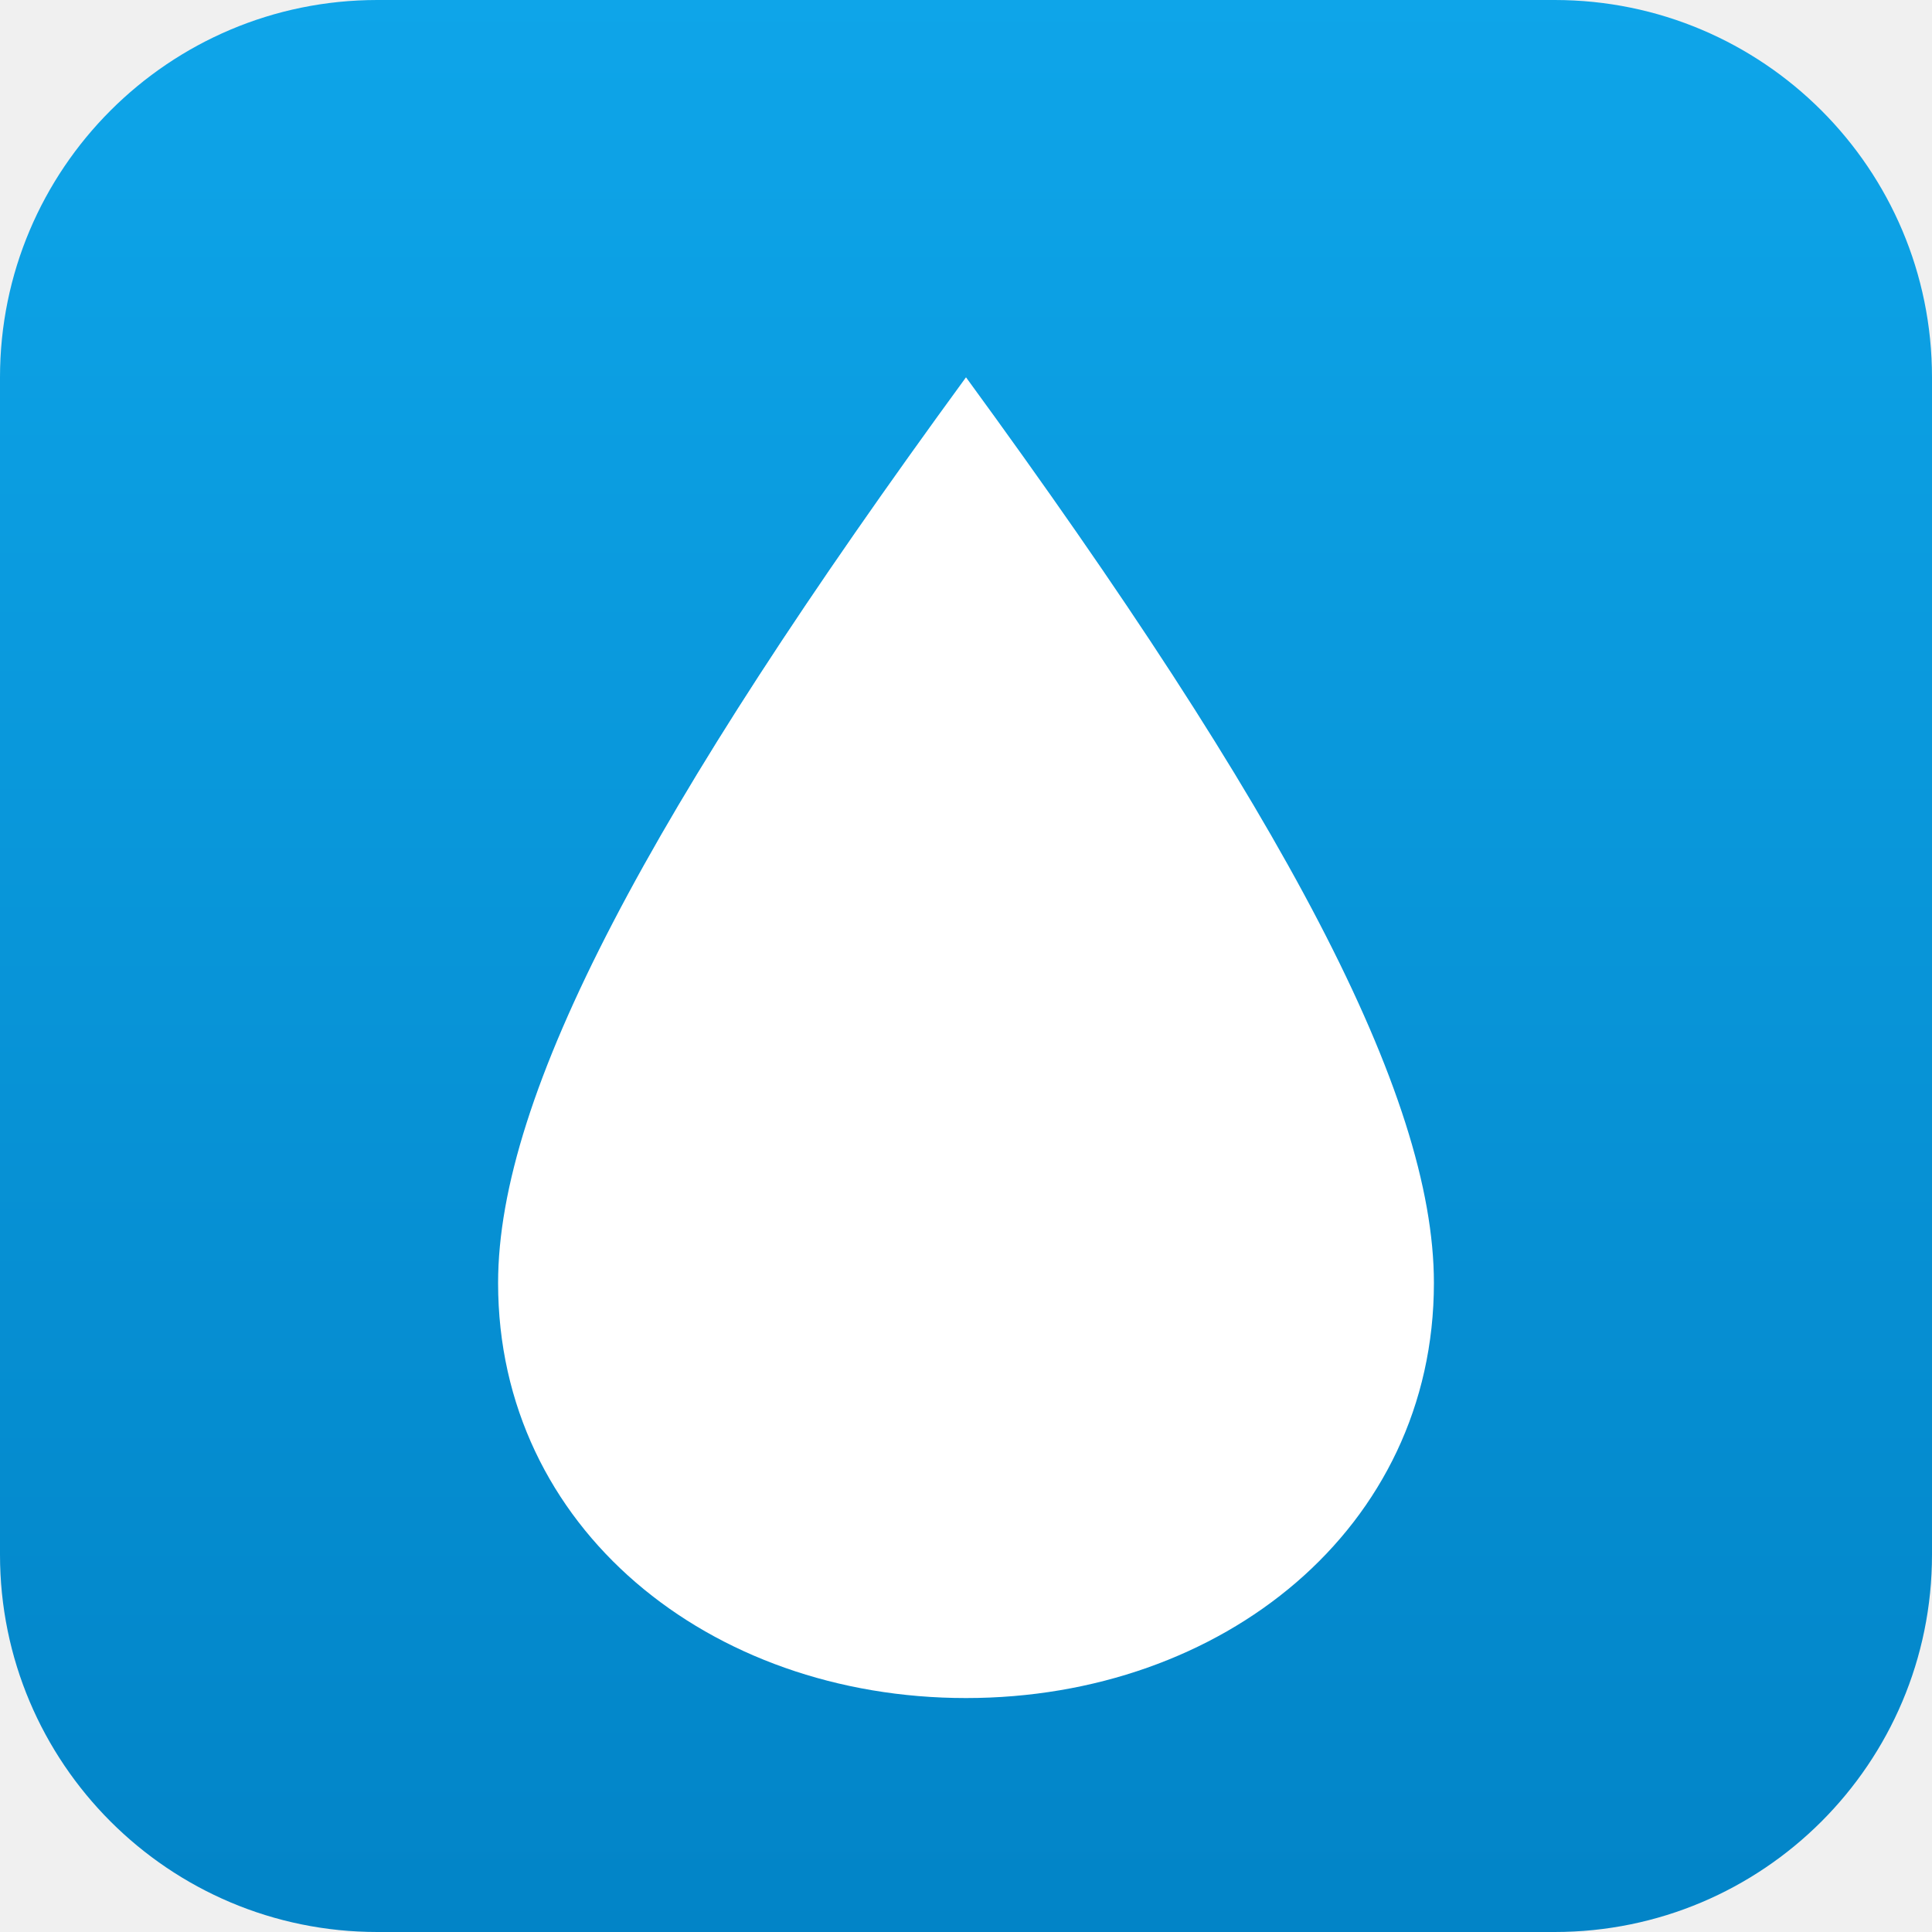
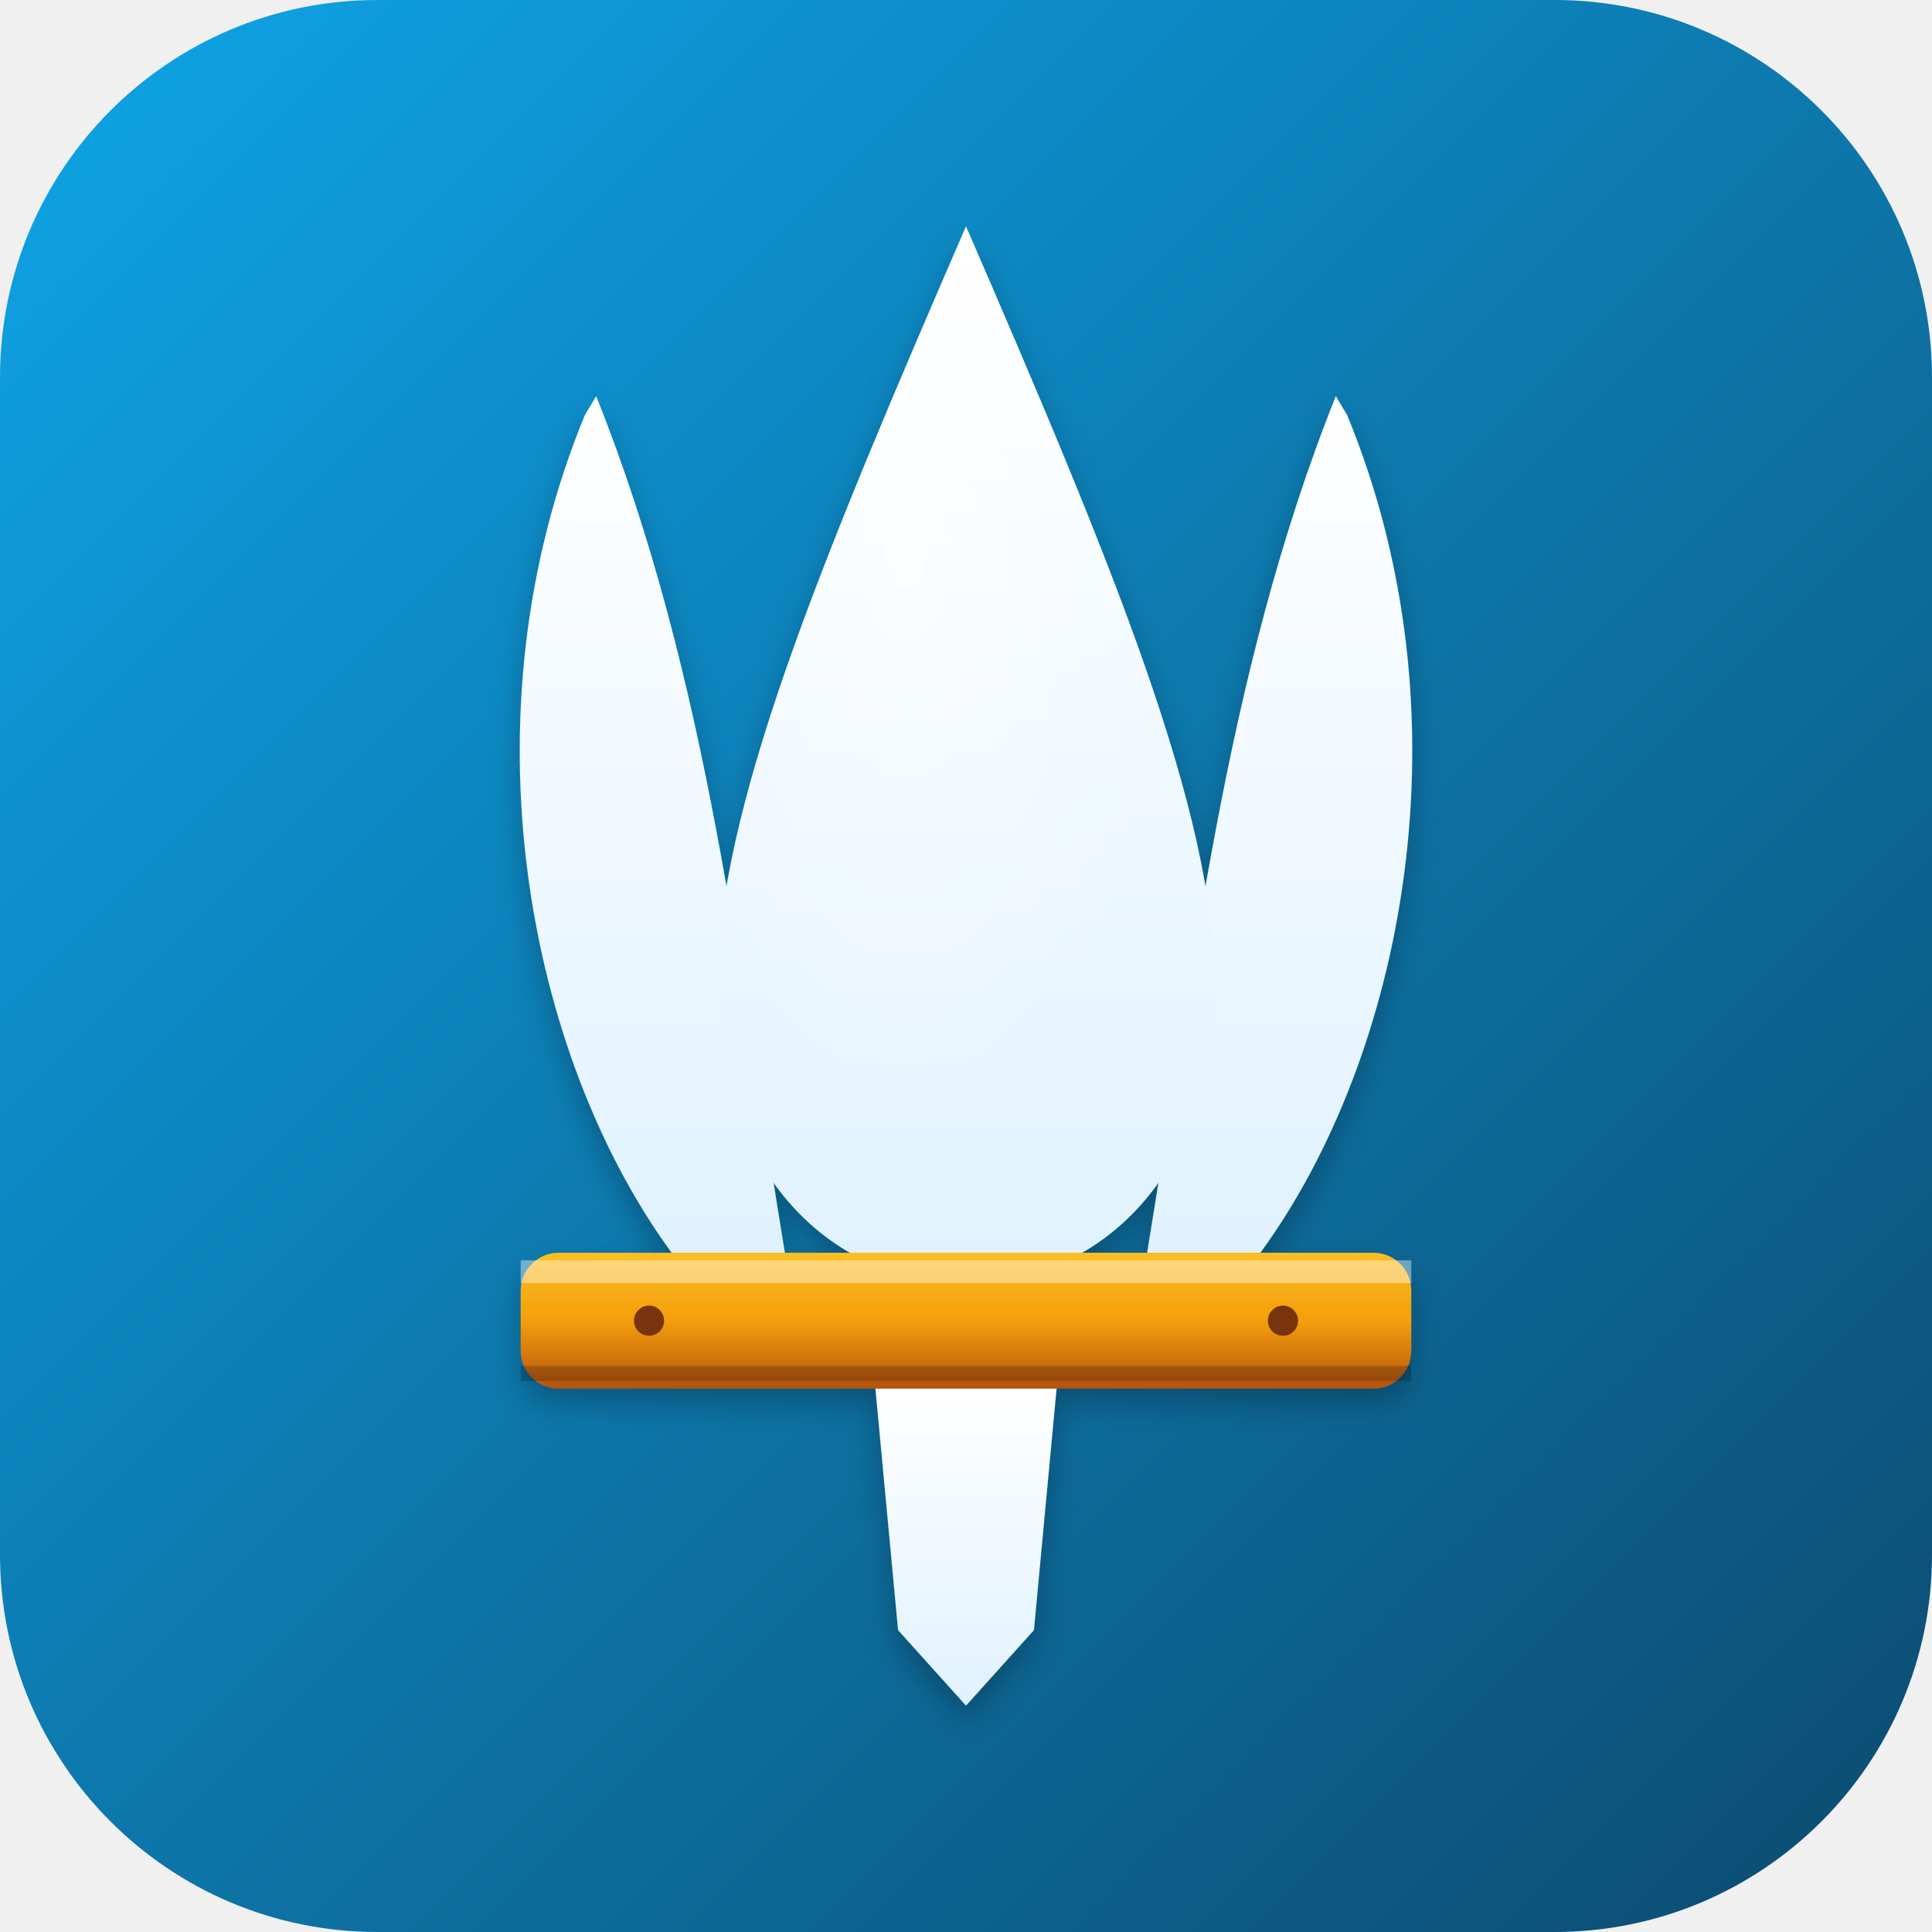
<svg xmlns="http://www.w3.org/2000/svg" viewBox="0 0 512 512" width="512" height="512">
  <defs>
-     <linearGradient id="bg" x1="0" y1="0" x2="0" y2="1">
+     <linearGradient id="bg" x1="0" y1="0" x2="1" y2="1">
      <stop offset="0%" stop-color="#0EA5E9" />
-       <stop offset="100%" stop-color="#0284C7" />
+       <stop offset="100%" stop-color="#0C4A6E" />
    </linearGradient>
-     <radialGradient id="dropShine" cx="0.35" cy="0.3" r="0.5">
+     <linearGradient id="silver" x1="0" y1="0" x2="0" y2="1">
+       <stop offset="0%" stop-color="#FFFFFF" />
+       <stop offset="100%" stop-color="#E0F2FE" />
+     </linearGradient>
+     <linearGradient id="gold" x1="0" y1="0" x2="0" y2="1">
+       <stop offset="0%" stop-color="#FBBF24" />
+       <stop offset="50%" stop-color="#F59E0B" />
+       <stop offset="100%" stop-color="#B45309" />
+     </linearGradient>
+     <radialGradient id="dropShine" cx="0.38" cy="0.3" r="0.55">
      <stop offset="0%" stop-color="#FFFFFF" stop-opacity="0.6" />
      <stop offset="100%" stop-color="#FFFFFF" stop-opacity="0" />
    </radialGradient>
+     <filter id="softShadow" x="-10%" y="-5%" width="120%" height="115%">
+       <feGaussianBlur in="SourceAlpha" stdDeviation="4" />
+       <feOffset dx="0" dy="4" result="offsetblur" />
+       <feComponentTransfer>
+         <feFuncA type="linear" slope="0.25" />
+       </feComponentTransfer>
+       <feMerge>
+         <feMergeNode />
+         <feMergeNode in="SourceGraphic" />
+       </feMerge>
+     </filter>
  </defs>
  <rect width="512" height="512" rx="100" fill="url(#bg)" />
-   <path d="M256 100        C 340 215, 380 290, 380 340        C 380 405, 324 450, 256 450        C 188 450, 132 405, 132 340        C 132 290, 172 215, 256 100 Z" fill="#FFFFFF" />
-   <path d="M256 100        C 340 215, 380 290, 380 340        C 380 405, 324 450, 256 450        C 188 450, 132 405, 132 340        C 132 290, 172 215, 256 100 Z" fill="url(#dropShine)" />
+   <g filter="url(#softShadow)">
+     <path d="M 155 110              C 122 190, 140 280, 178 332              L 208 332              C 196 260, 188 180, 158 105              Z" fill="url(#silver)" />
+     <path d="M 357 110              C 390 190, 372 280, 334 332              L 304 332              C 316 260, 324 180, 354 105              Z" fill="url(#silver)" />
+     <path d="M 256 60              C 295 150, 322 215, 322 262              C 322 308, 294 340, 256 340              C 218 340, 190 308, 190 262              C 190 215, 217 150, 256 60 Z" fill="url(#silver)" />
+     <path d="M 256 60              C 295 150, 322 215, 322 262              C 322 308, 294 340, 256 340              C 218 340, 190 308, 190 262              C 190 215, 217 150, 256 60 Z" fill="url(#dropShine)" />
+     <rect x="138" y="332" width="236" height="36" rx="10" fill="url(#gold)" />
+     <rect x="138" y="334" width="236" height="6" fill="#FFFFFF" opacity="0.4" />
+     <rect x="138" y="362" width="236" height="4" fill="#000000" opacity="0.2" />
+     <circle cx="172" cy="350" r="4" fill="#78350F" />
+     <circle cx="340" cy="350" r="4" fill="#78350F" />
+     <path d="M 232 368              L 280 368              L 274 432              L 256 452              L 238 432 Z" fill="url(#silver)" />
+   </g>
</svg>
